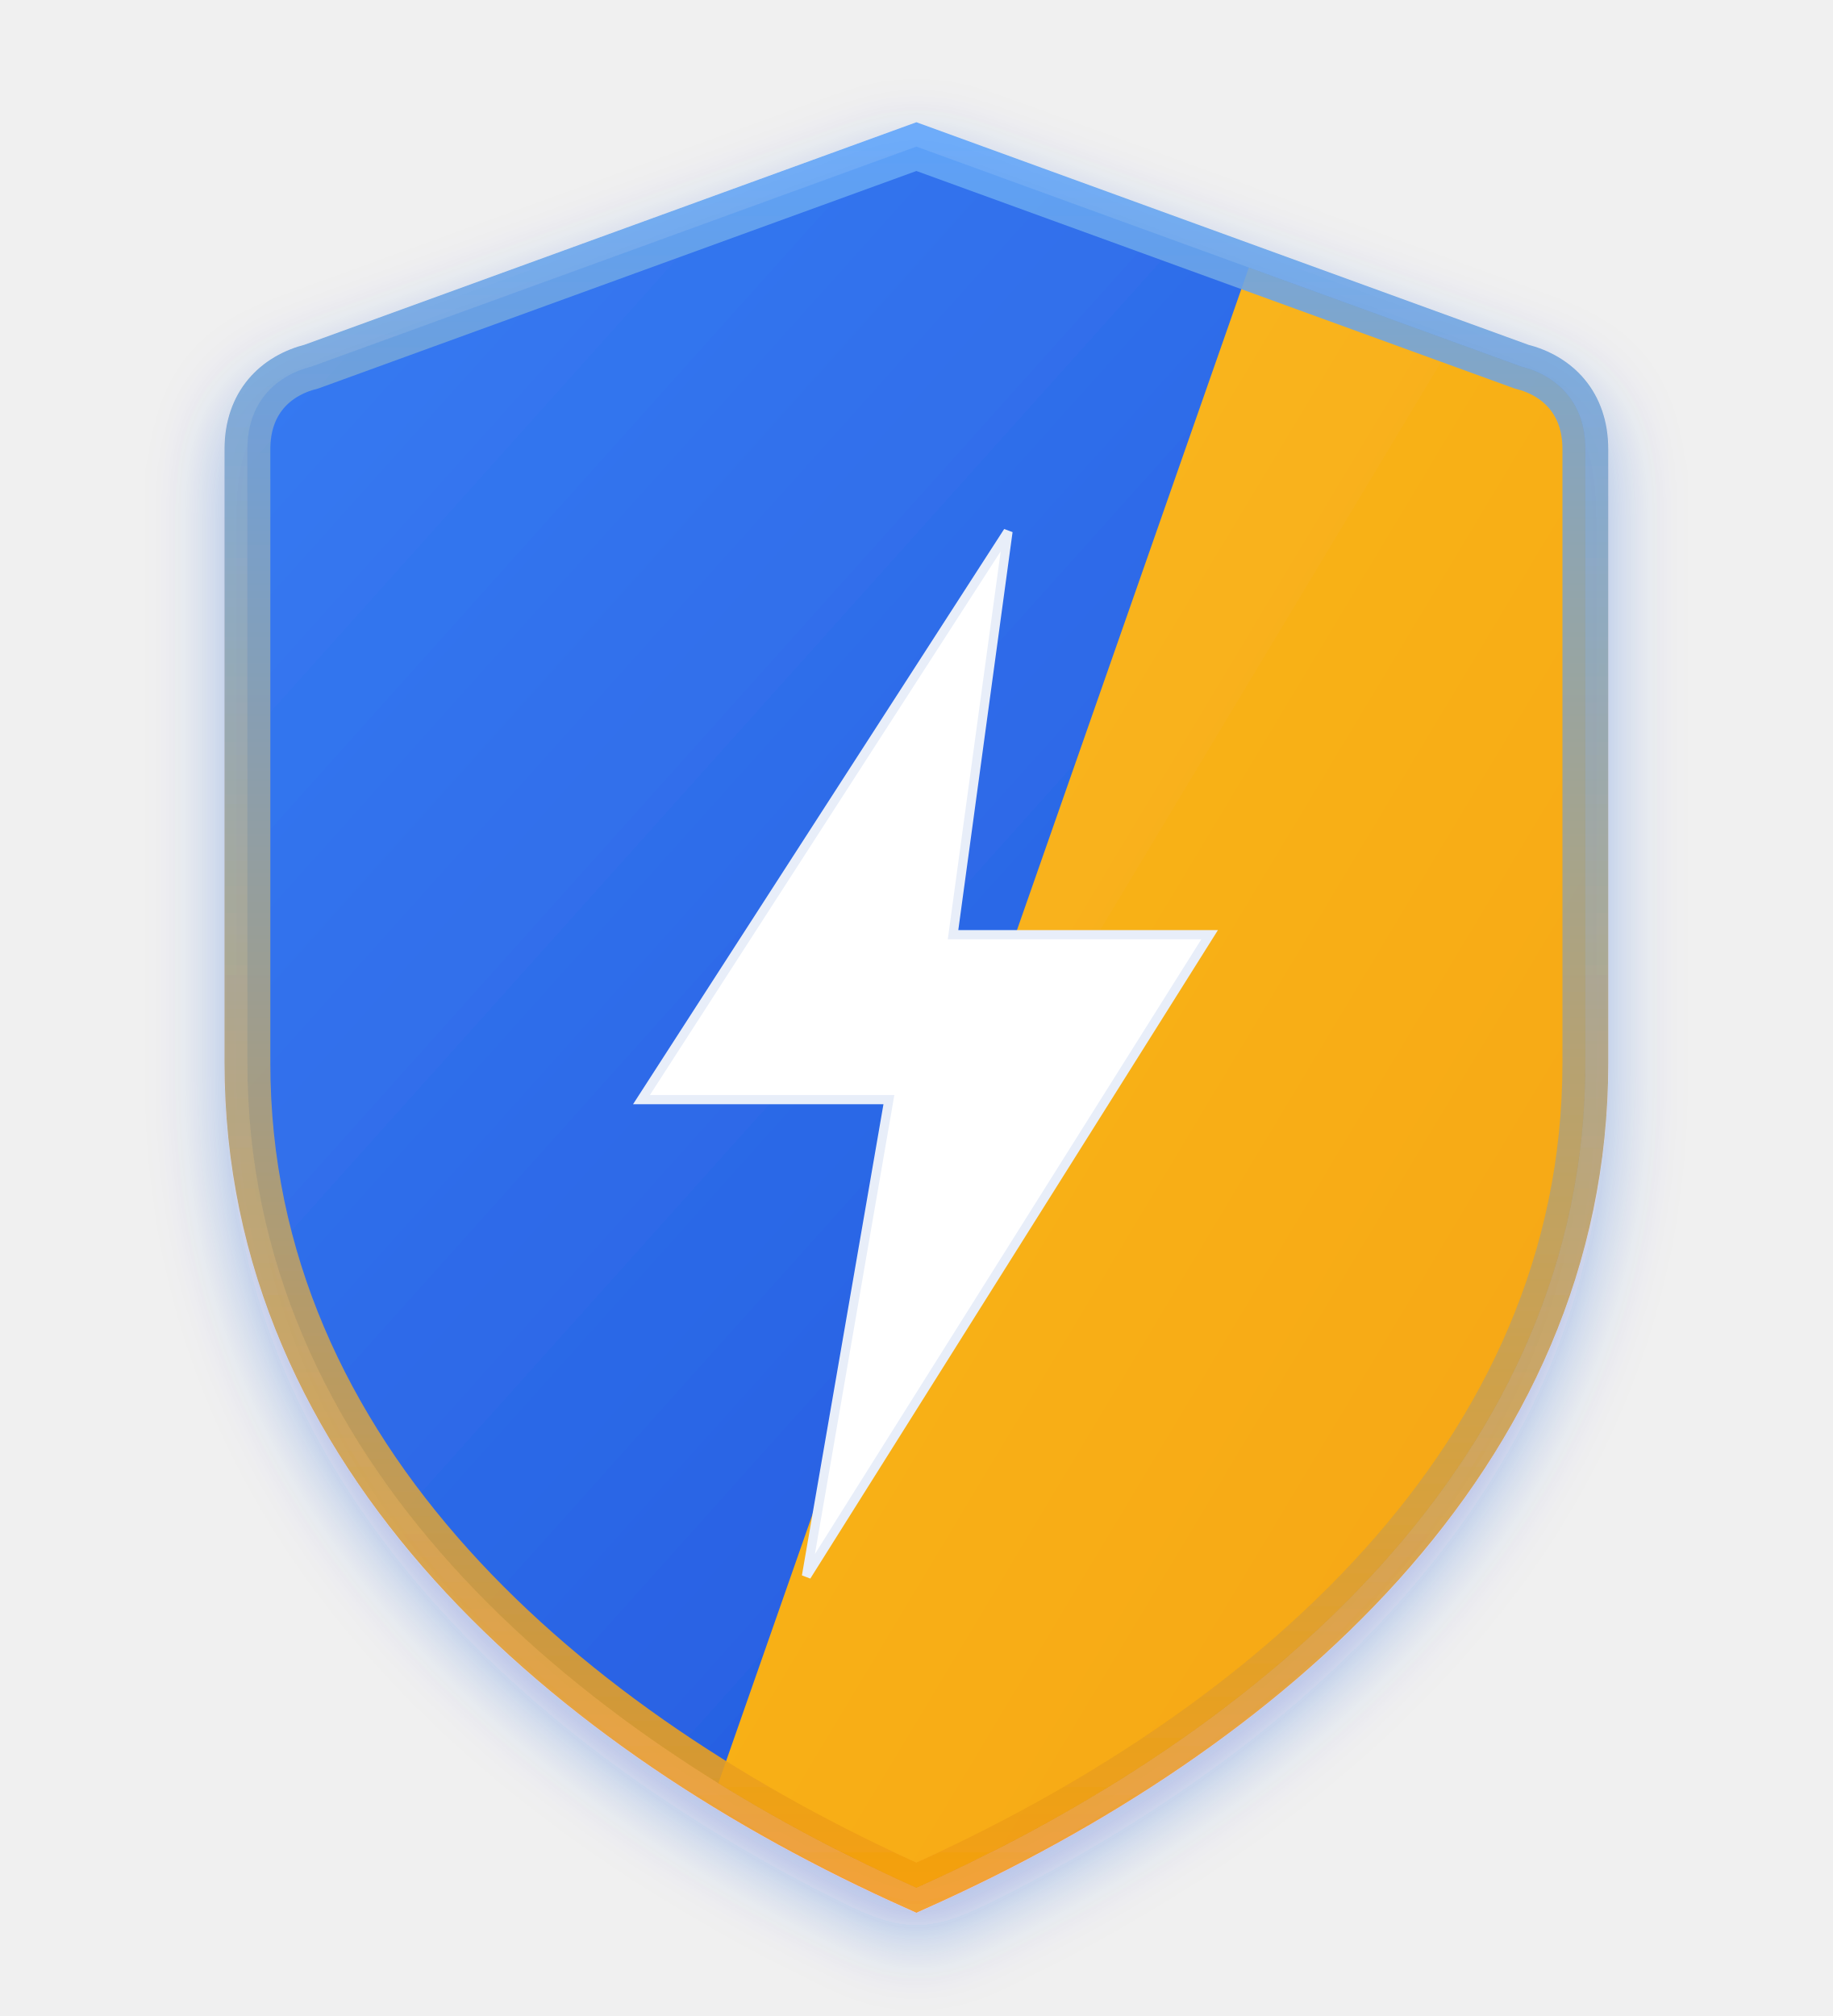
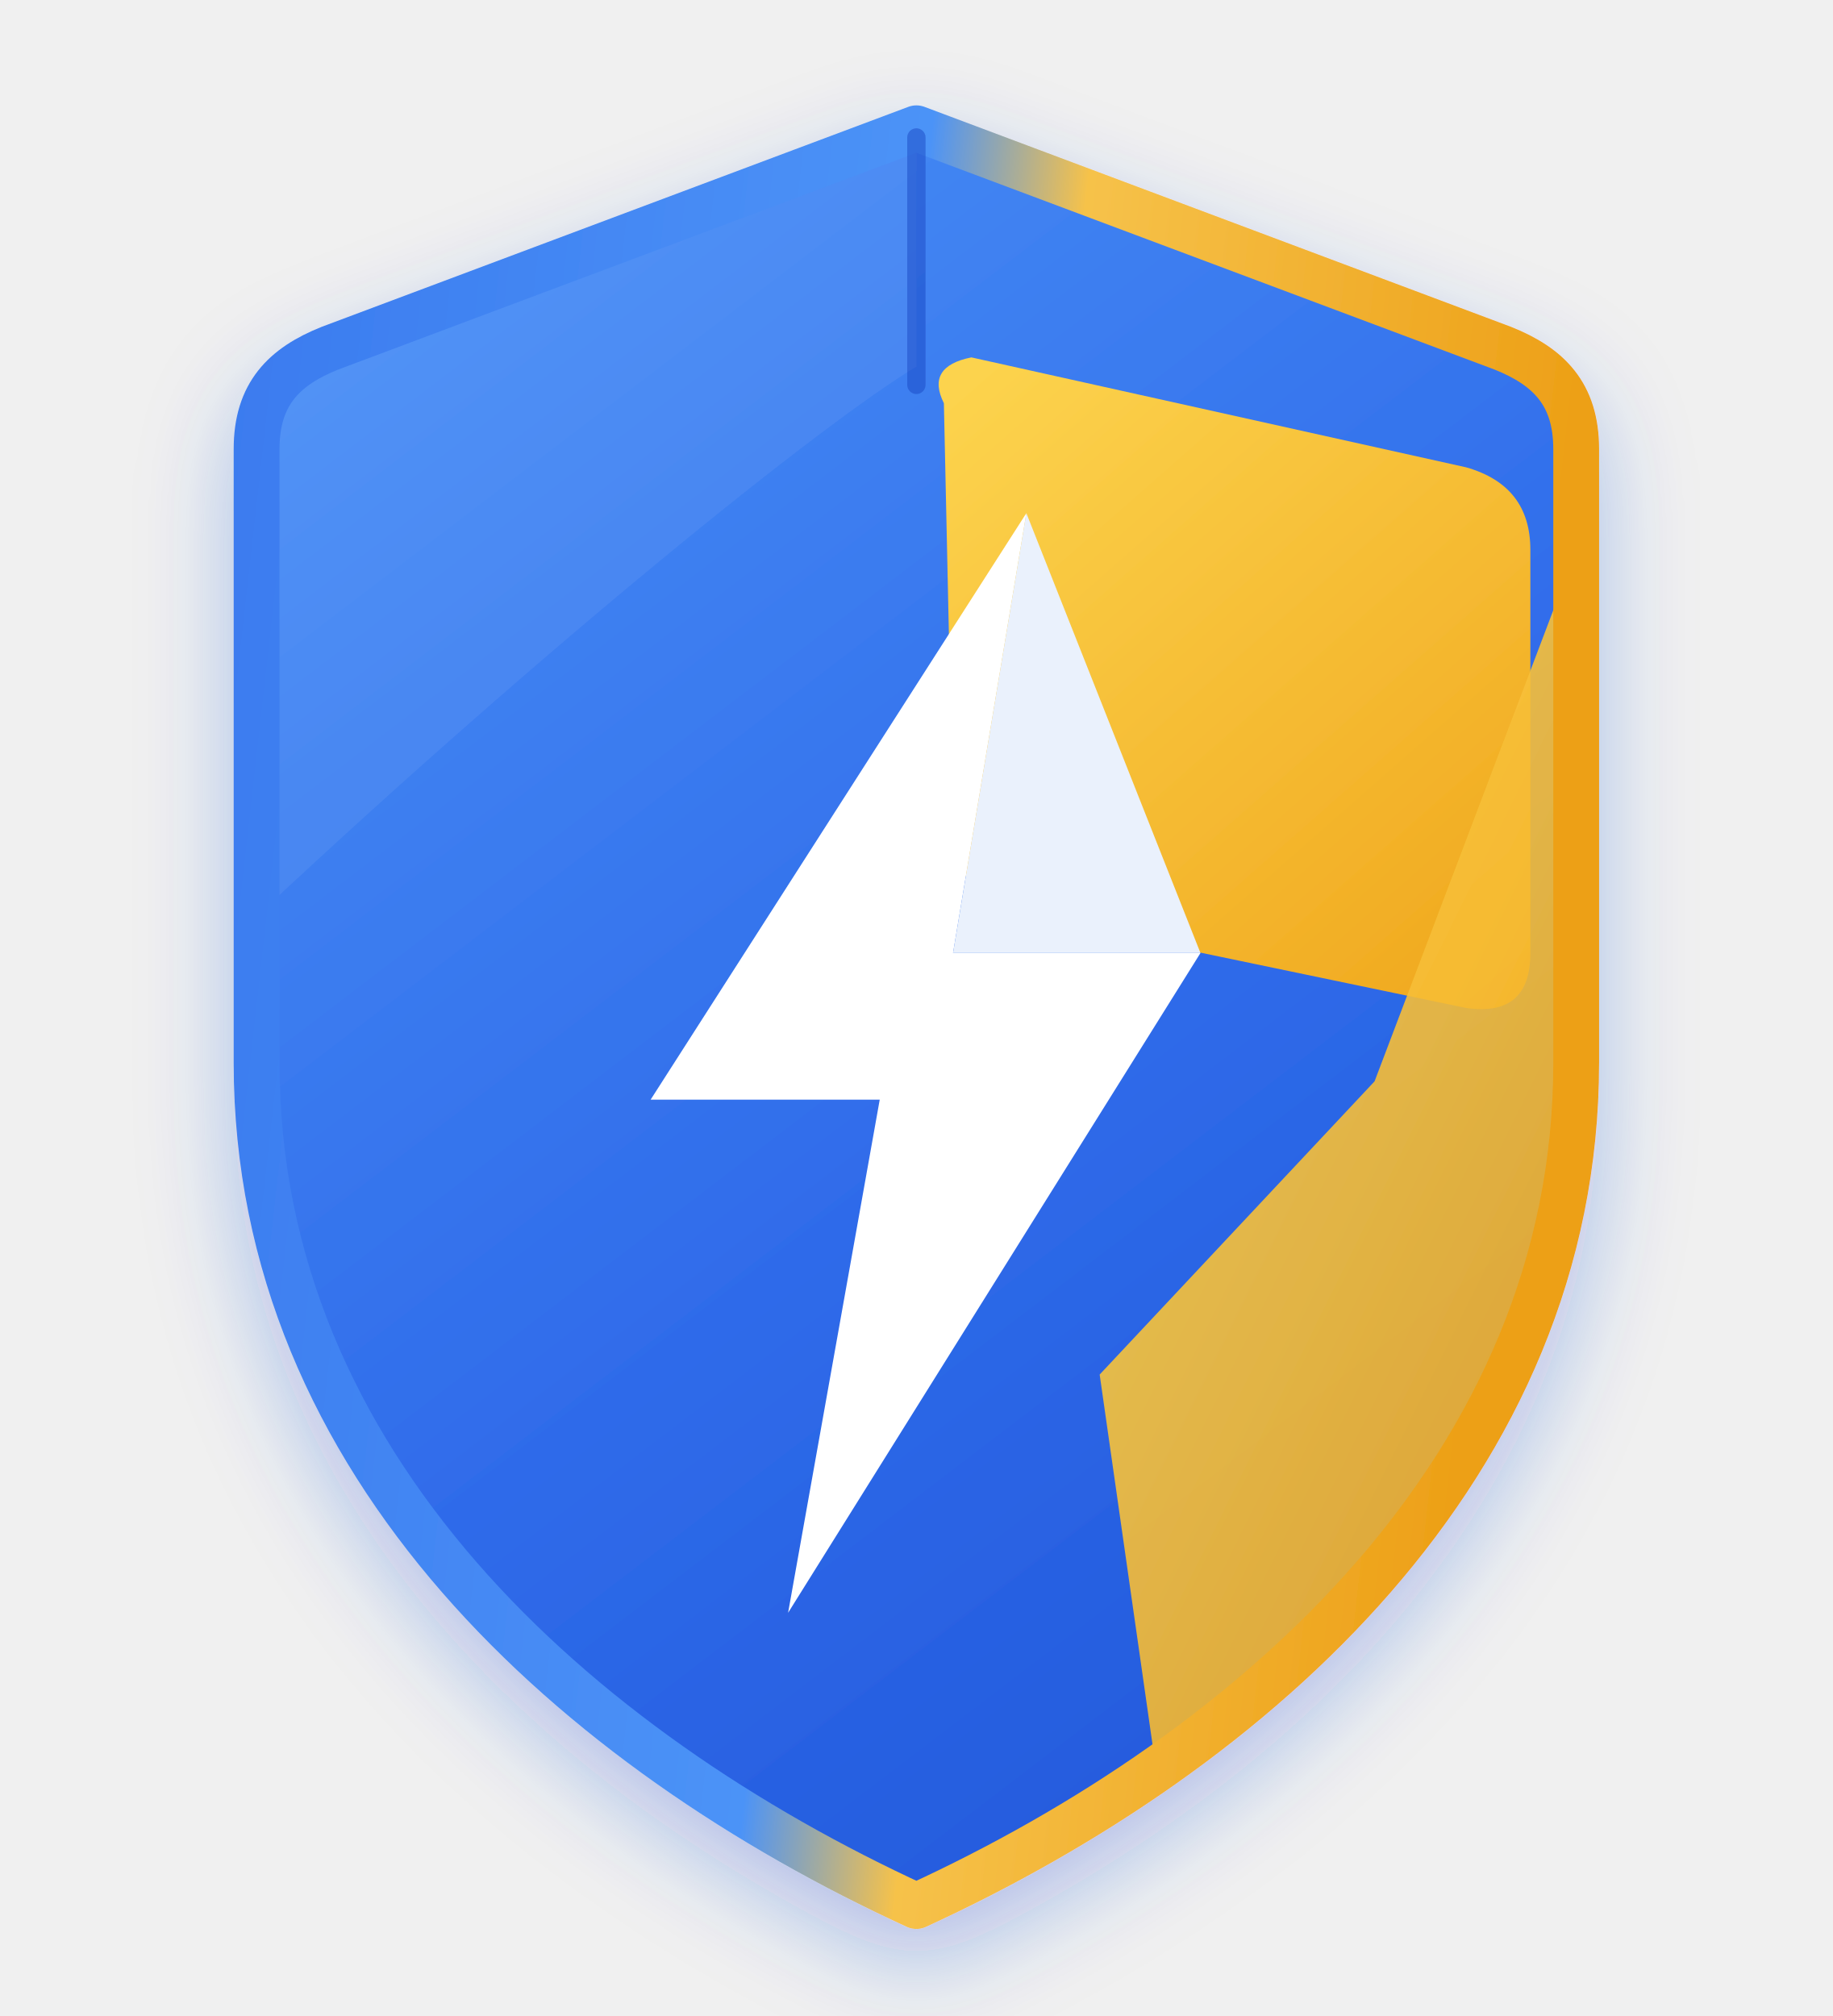
- <svg xmlns="http://www.w3.org/2000/svg" viewBox="0 0 200 220" width="200" height="220" role="img" aria-label="TrinetLayer logo">
+ <svg xmlns="http://www.w3.org/2000/svg" viewBox="0 0 200 220" width="200" height="220" role="img" aria-label="TrinetLayer logo — blue and gold shield with a lightning bolt">
  <defs>
-     <linearGradient id="blue" x1="0" y1="0" x2="1" y2="1">
-       <stop offset="0" stop-color="#3B82F6" />
-       <stop offset="1" stop-color="#1D4ED8" />
+     <linearGradient id="blue" x1="0.15" y1="0.05" x2="0.8" y2="1">
+       <stop offset="0" stop-color="#4C93F7" />
+       <stop offset="0.55" stop-color="#2F6BEA" />
+       <stop offset="1" stop-color="#1E52D6" />
    </linearGradient>
-     <linearGradient id="gold" x1="0" y1="0" x2="1" y2="1">
-       <stop offset="0" stop-color="#FBBF24" />
-       <stop offset="1" stop-color="#F59E0B" />
+     <linearGradient id="gold" x1="0.1" y1="0" x2="0.9" y2="1">
+       <stop offset="0" stop-color="#FCD34D" />
+       <stop offset="1" stop-color="#F0A81E" />
    </linearGradient>
-     <linearGradient id="rim" x1="0" y1="0" x2="0" y2="1">
-       <stop offset="0" stop-color="#60A5FA" />
-       <stop offset="1" stop-color="#F59E0B" />
+     <linearGradient id="rim" x1="0" y1="0" x2="1" y2="0.15">
+       <stop offset="0" stop-color="#3B7BEF" />
+       <stop offset="0.5" stop-color="#4C93F7" />
+       <stop offset="0.62" stop-color="#F6C24A" />
+       <stop offset="1" stop-color="#EDA017" />
    </linearGradient>
    <clipPath id="shield">
-       <path d="M100 16 L34 40 C30 41 27 44 27 49 L27 116 C27 159 62 189 100 206 C138 189 173 159 173 116 L173 49 C173 44 170 41 166 40 Z" />
+       <path d="M100 14 L36 38 C31 40 28 43 28 49 L28 116 C28 160 63 191 100 208 C137 191 172 160 172 116 L172 49 C172 43 169 40 164 38 Z" />
    </clipPath>
-     <filter id="ds" x="-20%" y="-20%" width="140%" height="140%">
-       <feDropShadow dx="0" dy="3" stdDeviation="4" flood-color="#1D4ED8" flood-opacity="0.35" />
+     <filter id="ds" x="-25%" y="-20%" width="150%" height="145%">
+       <feDropShadow dx="0" dy="4" stdDeviation="5" flood-color="#1E52D6" flood-opacity="0.30" />
    </filter>
  </defs>
  <g filter="url(#ds)">
    <g clip-path="url(#shield)">
      <rect x="0" y="0" width="200" height="220" fill="url(#blue)" />
-       <polygon points="150,-10 210,-10 210,230 66,230" fill="url(#gold)" />
+       <path d="M103 44 Q101 40 106 39 L160 51 Q167 53 167 60 L167 104 Q167 111 160 110 L112 100 Q104 98 104 90 Z" fill="url(#gold)" />
+       <path d="M172 60 L172 116 C172 150 152 176 126 192 L120 150 L150 118 Z" fill="url(#gold)" opacity="0.9" />
+       <path d="M100 14 L36 38 C31 40 28 43 28 49 L28 100 C60 70 90 46 100 40 Z" fill="#FFFFFF" opacity="0.06" />
    </g>
-     <path d="M100 16 L34 40 C30 41 27 44 27 49 L27 116 C27 159 62 189 100 206 C138 189 173 159 173 116 L173 49 C173 44 170 41 166 40 Z" fill="none" stroke="url(#rim)" stroke-width="5" stroke-opacity="0.9" />
+     <path d="M100 14 L36 38 C31 40 28 43 28 49 L28 116 C28 160 63 191 100 208 C137 191 172 160 172 116 L172 49 C172 43 169 40 164 38 Z" fill="none" stroke="url(#rim)" stroke-width="5" stroke-linejoin="round" />
+     <path d="M100 15 L100 42" stroke="#1B48C4" stroke-width="2" stroke-opacity="0.5" stroke-linecap="round" />
  </g>
-   <polygon points="110,58 70,120 97,120 88,172 132,102 104,102" fill="#FFFFFF" stroke="#E8EEF9" stroke-width="1" />
+   <polygon points="112,56 71,120 96,120 86,176 131,104 104,104" fill="#FFFFFF" />
+   <polygon points="112,56 104,104 131,104" fill="#EAF1FC" />
</svg>
